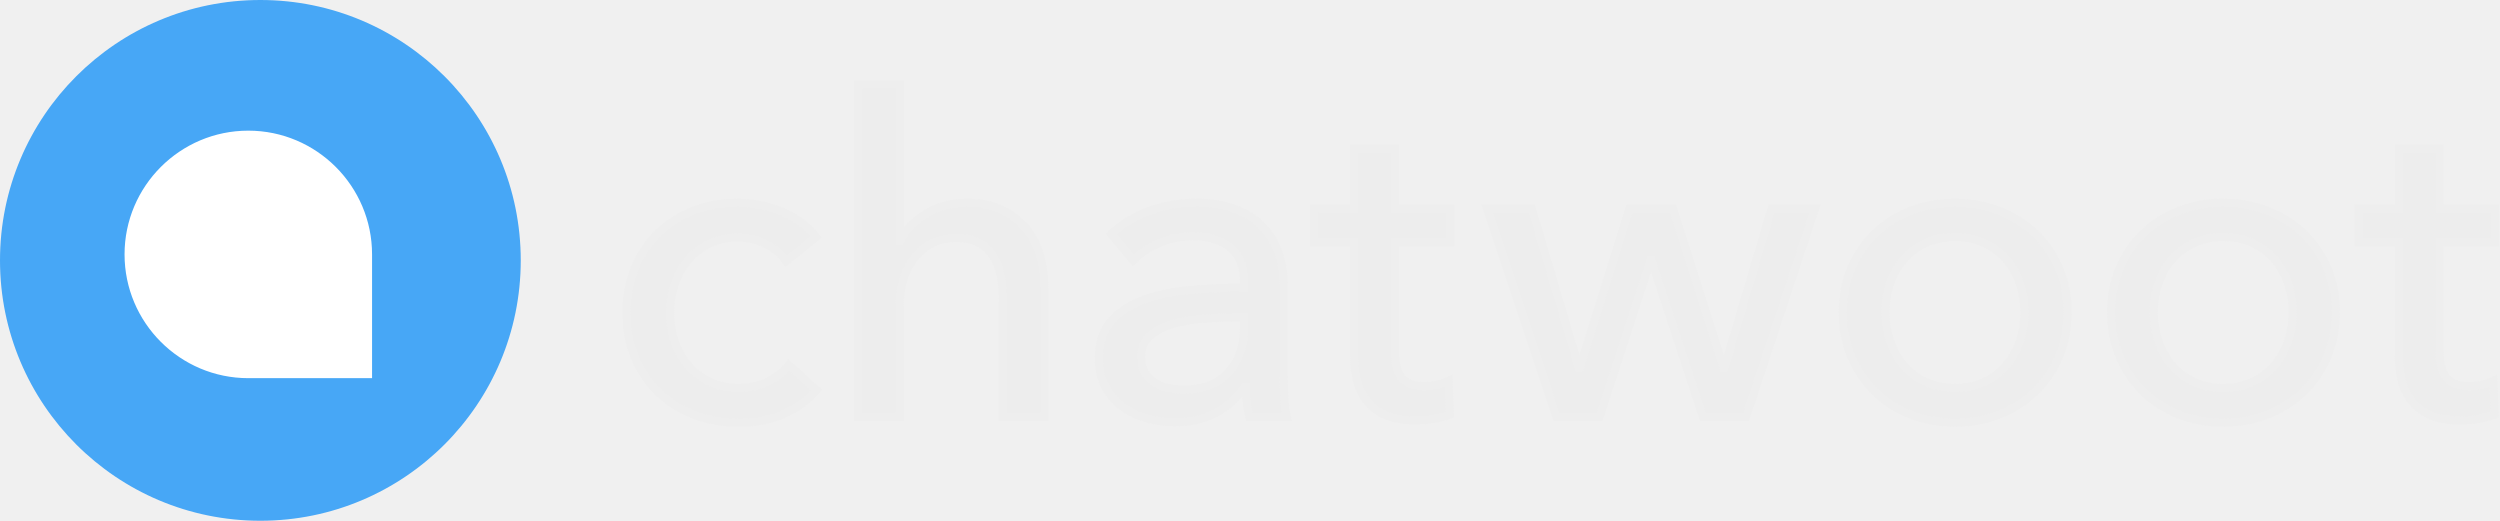
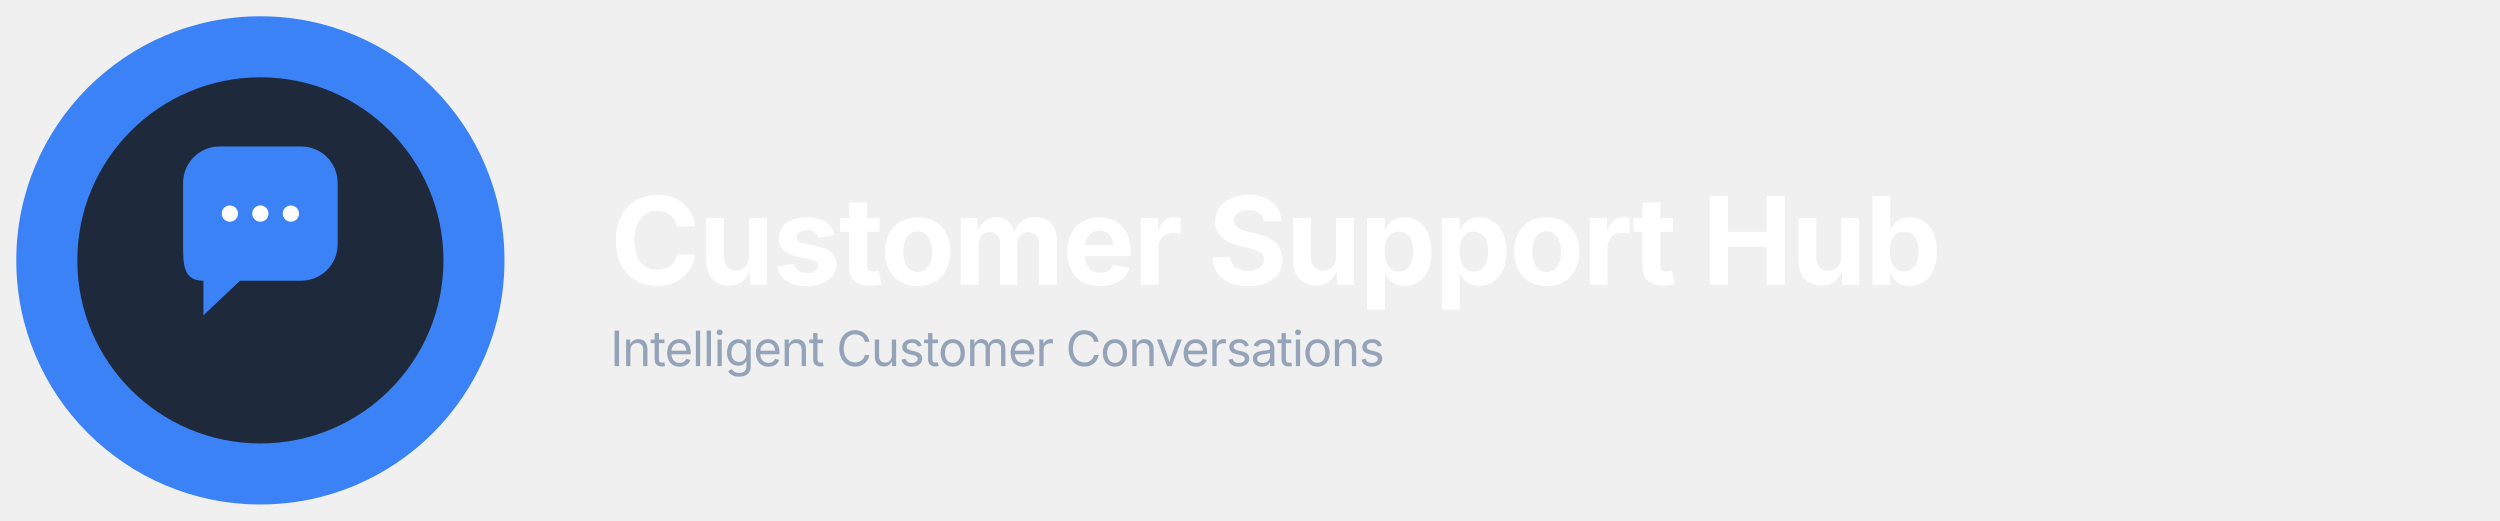
<svg xmlns="http://www.w3.org/2000/svg" width="2458px" height="512px" viewBox="0 0 2458 512" version="1.1">
-   <g id="Page-1" stroke="none" stroke-width="1" fill="none" fill-rule="evenodd">
-     <g id="logo" fill-rule="nonzero">
-       <g id="woot-log">
-         <circle id="Oval" fill="#47A7F6" cx="256" cy="256" r="256" />
-         <path d="M362.808,368.808 L244.123,368.808 C178.699,368.808 125.457,315.562 125.457,250.122 C125.457,184.703 178.699,131.457 244.124,131.457 C309.565,131.457 362.808,184.703 362.808,250.122 L362.808,368.808 Z" id="Fill-1" stroke="#FFFFFF" stroke-width="6" fill="#FFFFFF" />
-       </g>
-       <path d="M772.982,256.848 C768.658,250.217 762.171,244.667 753.522,240.198 C744.872,235.73 735.647,233.495 725.844,233.495 C715.177,233.495 705.735,235.513 697.518,239.55 C689.302,243.586 682.31,248.992 676.544,255.767 C670.778,262.542 666.381,270.398 663.354,279.336 C660.327,288.273 658.813,297.643 658.813,307.446 C658.813,317.248 660.327,326.618 663.354,335.555 C666.381,344.493 670.778,352.349 676.544,359.124 C682.31,365.899 689.374,371.305 697.735,375.341 C706.095,379.378 715.609,381.396 726.277,381.396 C736.656,381.396 746.098,379.378 754.603,375.341 C763.108,371.305 770.099,365.827 775.577,358.908 L802.822,383.558 C794.173,393.649 783.361,401.505 770.387,407.127 C757.414,412.749 742.71,415.56 726.277,415.56 C710.42,415.56 695.789,412.965 682.382,407.776 C668.976,402.586 657.372,395.307 647.569,385.937 C637.767,376.567 630.055,365.251 624.433,351.989 C618.811,338.727 616,323.879 616,307.446 C616,291.3 618.739,276.597 624.217,263.335 C629.695,250.073 637.335,238.685 647.137,229.171 C656.939,219.657 668.544,212.305 681.95,207.115 C695.356,201.926 709.843,199.331 725.412,199.331 C739.827,199.331 754.17,202.214 768.441,207.98 C782.713,213.746 794.028,222.107 802.389,233.063 L772.982,256.848 Z M885.421,236.09 C890.322,225.999 898.683,217.35 910.504,210.143 C922.324,202.935 935.586,199.331 950.29,199.331 C963.552,199.331 974.94,201.565 984.454,206.034 C993.968,210.503 1001.896,216.485 1008.239,223.981 C1014.582,231.477 1019.267,240.27 1022.294,250.361 C1025.321,260.452 1026.835,271.263 1026.835,282.795 L1026.835,409.938 L986.184,409.938 L986.184,296.634 C986.184,288.273 985.535,280.345 984.238,272.849 C982.94,265.353 980.562,258.722 977.102,252.956 C973.643,247.19 968.958,242.577 963.047,239.117 C957.137,235.658 949.425,233.928 939.911,233.928 C923.766,233.928 910.504,240.054 900.125,252.307 C889.746,264.56 884.556,280.921 884.556,301.391 L884.556,409.938 L843.905,409.938 L843.905,83 L884.556,83 L884.556,236.09 L885.421,236.09 Z M1223.171,277.174 C1223.171,261.893 1218.558,250.577 1209.332,243.226 C1200.106,235.874 1187.853,232.198 1172.573,232.198 C1161.041,232.198 1150.157,234.432 1139.923,238.901 C1129.688,243.37 1121.111,249.064 1114.191,255.983 L1092.568,230.036 C1102.659,220.522 1114.984,213.026 1129.544,207.548 C1144.103,202.07 1159.743,199.331 1176.465,199.331 C1191.169,199.331 1203.926,201.421 1214.738,205.602 C1225.549,209.782 1234.415,215.476 1241.334,222.684 C1248.253,229.892 1253.443,238.396 1256.902,248.199 C1260.362,258.001 1262.092,268.524 1262.092,279.768 L1262.092,369.287 C1262.092,376.206 1262.308,383.486 1262.741,391.126 C1263.173,398.766 1263.966,405.037 1265.119,409.938 L1228.36,409.938 C1226.054,400.136 1224.9,390.333 1224.9,380.531 L1223.603,380.531 C1216.107,391.487 1206.665,399.991 1195.277,406.046 C1183.889,412.1 1170.411,415.128 1154.842,415.128 C1146.77,415.128 1138.337,414.046 1129.544,411.884 C1120.75,409.722 1112.75,406.19 1105.542,401.289 C1098.334,396.388 1092.352,389.901 1087.595,381.828 C1082.838,373.756 1080.46,363.809 1080.46,351.989 C1080.46,336.42 1084.64,324.095 1093.001,315.014 C1101.362,305.932 1112.317,299.013 1125.868,294.256 C1139.418,289.499 1154.698,286.399 1171.708,284.958 C1188.718,283.516 1205.872,282.795 1223.171,282.795 L1223.171,277.174 Z M1213.224,312.203 C1203.133,312.203 1192.682,312.635 1181.871,313.5 C1171.059,314.365 1161.257,316.095 1152.464,318.689 C1143.67,321.284 1136.391,325.176 1130.625,330.366 C1124.859,335.555 1121.976,342.475 1121.976,351.124 C1121.976,357.178 1123.201,362.224 1125.651,366.26 C1128.102,370.296 1131.345,373.612 1135.382,376.206 C1139.418,378.801 1143.887,380.603 1148.788,381.612 C1153.689,382.621 1158.734,383.126 1163.924,383.126 C1182.952,383.126 1197.584,377.432 1207.818,366.044 C1218.053,354.655 1223.171,340.312 1223.171,323.014 L1223.171,312.203 L1213.224,312.203 Z M1425.993,238.252 L1371.504,238.252 L1371.504,345.069 C1371.504,357.467 1373.81,366.332 1378.423,371.666 C1383.036,376.999 1390.388,379.666 1400.478,379.666 C1404.226,379.666 1408.263,379.234 1412.587,378.369 C1416.912,377.504 1420.804,376.206 1424.264,374.477 L1425.561,407.776 C1420.66,409.506 1415.254,410.875 1409.344,411.884 C1403.433,412.893 1397.307,413.398 1390.964,413.398 C1371.648,413.398 1356.872,408.064 1346.637,397.397 C1336.402,386.729 1331.285,370.729 1331.285,349.394 L1331.285,238.252 L1291.931,238.252 L1291.931,204.953 L1331.285,204.953 L1331.285,146.139 L1371.504,146.139 L1371.504,204.953 L1425.993,204.953 L1425.993,238.252 Z M1506.078,204.953 L1552.351,361.503 L1553.216,361.503 L1602.083,204.953 L1644.897,204.953 L1694.629,361.503 L1695.494,361.503 L1741.767,204.953 L1784.581,204.953 L1716.685,409.938 L1674.304,409.938 L1623.706,255.983 L1622.841,255.983 L1572.676,409.938 L1530.295,409.938 L1461.967,204.953 L1506.078,204.953 Z M2032.811,307.013 C2032.811,322.87 2030,337.429 2024.378,350.691 C2018.756,363.953 2010.972,375.413 2001.026,385.072 C1991.079,394.73 1979.331,402.226 1965.78,407.56 C1952.23,412.893 1937.671,415.56 1922.102,415.56 C1906.534,415.56 1891.974,412.893 1878.424,407.56 C1864.873,402.226 1853.197,394.73 1843.395,385.072 C1833.592,375.413 1825.88,363.953 1820.258,350.691 C1814.636,337.429 1811.825,322.87 1811.825,307.013 C1811.825,291.156 1814.636,276.669 1820.258,263.551 C1825.88,250.433 1833.592,239.117 1843.395,229.603 C1853.197,220.089 1864.873,212.665 1878.424,207.332 C1891.974,201.998 1906.534,199.331 1922.102,199.331 C1937.671,199.331 1952.23,201.998 1965.78,207.332 C1979.331,212.665 1991.079,220.089 2001.026,229.603 C2010.972,239.117 2018.756,250.433 2024.378,263.551 C2030,276.669 2032.811,291.156 2032.811,307.013 Z M1990.43,307.013 C1990.43,297.211 1988.917,287.841 1985.89,278.903 C1982.862,269.966 1978.466,262.11 1972.7,255.334 C1966.934,248.559 1959.798,243.154 1951.293,239.117 C1942.788,235.081 1933.058,233.063 1922.102,233.063 C1911.146,233.063 1901.416,235.081 1892.911,239.117 C1884.406,243.154 1877.271,248.559 1871.505,255.334 C1865.738,262.11 1861.342,269.966 1858.315,278.903 C1855.287,287.841 1853.774,297.211 1853.774,307.013 C1853.774,316.816 1855.287,326.185 1858.315,335.123 C1861.342,344.06 1865.738,351.989 1871.505,358.908 C1877.271,365.827 1884.406,371.305 1892.911,375.341 C1901.416,379.378 1911.146,381.396 1922.102,381.396 C1933.058,381.396 1942.788,379.378 1951.293,375.341 C1959.798,371.305 1966.934,365.827 1972.7,358.908 C1978.466,351.989 1982.862,344.06 1985.89,335.123 C1988.917,326.185 1990.43,316.816 1990.43,307.013 Z M2296.611,307.013 C2296.611,322.87 2293.8,337.429 2288.178,350.691 C2282.556,363.953 2274.771,375.413 2264.825,385.072 C2254.878,394.73 2243.13,402.226 2229.58,407.56 C2216.029,412.893 2201.47,415.56 2185.901,415.56 C2170.333,415.56 2155.774,412.893 2142.223,407.56 C2128.673,402.226 2116.996,394.73 2107.194,385.072 C2097.392,375.413 2089.68,363.953 2084.058,350.691 C2078.436,337.429 2075.625,322.87 2075.625,307.013 C2075.625,291.156 2078.436,276.669 2084.058,263.551 C2089.68,250.433 2097.392,239.117 2107.194,229.603 C2116.996,220.089 2128.673,212.665 2142.223,207.332 C2155.774,201.998 2170.333,199.331 2185.901,199.331 C2201.47,199.331 2216.029,201.998 2229.58,207.332 C2243.13,212.665 2254.878,220.089 2264.825,229.603 C2274.771,239.117 2282.556,250.433 2288.178,263.551 C2293.8,276.669 2296.611,291.156 2296.611,307.013 Z M2254.23,307.013 C2254.23,297.211 2252.716,287.841 2249.689,278.903 C2246.662,269.966 2242.265,262.11 2236.499,255.334 C2230.733,248.559 2223.597,243.154 2215.092,239.117 C2206.587,235.081 2196.857,233.063 2185.901,233.063 C2174.946,233.063 2165.215,235.081 2156.71,239.117 C2148.205,243.154 2141.07,248.559 2135.304,255.334 C2129.538,262.11 2125.141,269.966 2122.114,278.903 C2119.087,287.841 2117.573,297.211 2117.573,307.013 C2117.573,316.816 2119.087,326.185 2122.114,335.123 C2125.141,344.06 2129.538,351.989 2135.304,358.908 C2141.07,365.827 2148.205,371.305 2156.71,375.341 C2165.215,379.378 2174.946,381.396 2185.901,381.396 C2196.857,381.396 2206.587,379.378 2215.092,375.341 C2223.597,371.305 2230.733,365.827 2236.499,358.908 C2242.265,351.989 2246.662,344.06 2249.689,335.123 C2252.716,326.185 2254.23,316.816 2254.23,307.013 Z M2453.16,238.252 L2398.671,238.252 L2398.671,345.069 C2398.671,357.467 2400.977,366.332 2405.59,371.666 C2410.203,376.999 2417.554,379.666 2427.645,379.666 C2431.393,379.666 2435.429,379.234 2439.754,378.369 C2444.079,377.504 2447.971,376.206 2451.43,374.477 L2452.728,407.776 C2447.827,409.506 2442.421,410.875 2436.511,411.884 C2430.6,412.893 2424.474,413.398 2418.131,413.398 C2398.815,413.398 2384.039,408.064 2373.804,397.397 C2363.569,386.729 2358.452,370.729 2358.452,349.394 L2358.452,238.252 L2319.098,238.252 L2319.098,204.953 L2358.452,204.953 L2358.452,146.139 L2398.671,146.139 L2398.671,204.953 L2453.16,204.953 L2453.16,238.252 Z" id="chatwoot" stroke="#EEEEEE" stroke-width="8" fill="#EDEDED" />
+   <g id="Logo" stroke="none" stroke-width="1" fill="none" fill-rule="evenodd">
+     <g id="custom_logo_dark" fill-rule="nonzero">
+       <circle id="background-circle" fill="#3B82F6" cx="256" cy="256" r="240" />
+       <circle id="inner-circle" fill="#1E293B" cx="256" cy="256" r="180" />
+       <path d="M180 180 C180 160, 196 144, 216 144 L296 144 C316 144, 332 160, 332 180 L332 240 C332 260, 316 276, 296 276 L236 276 L200 310 L200 276 C180 276, 180 260, 180 240 Z" fill="#3B82F6" stroke="none" />
+       <circle cx="226" cy="210" r="8" fill="#FFFFFF" />
+       <circle cx="256" cy="210" r="8" fill="#FFFFFF" />
+       <circle cx="286" cy="210" r="8" fill="#FFFFFF" />
+       <text x="600" y="280" font-family="Inter, system-ui, sans-serif" font-size="120" font-weight="700" fill="#FFFFFF" letter-spacing="-2px">
+                 Customer Support Hub
+             </text>
+       <text x="600" y="360" font-family="Inter, system-ui, sans-serif" font-size="48" font-weight="400" fill="#94A3B8" letter-spacing="-1px">
+                 Intelligent Customer Conversations
+             </text>
    </g>
  </g>
</svg>
